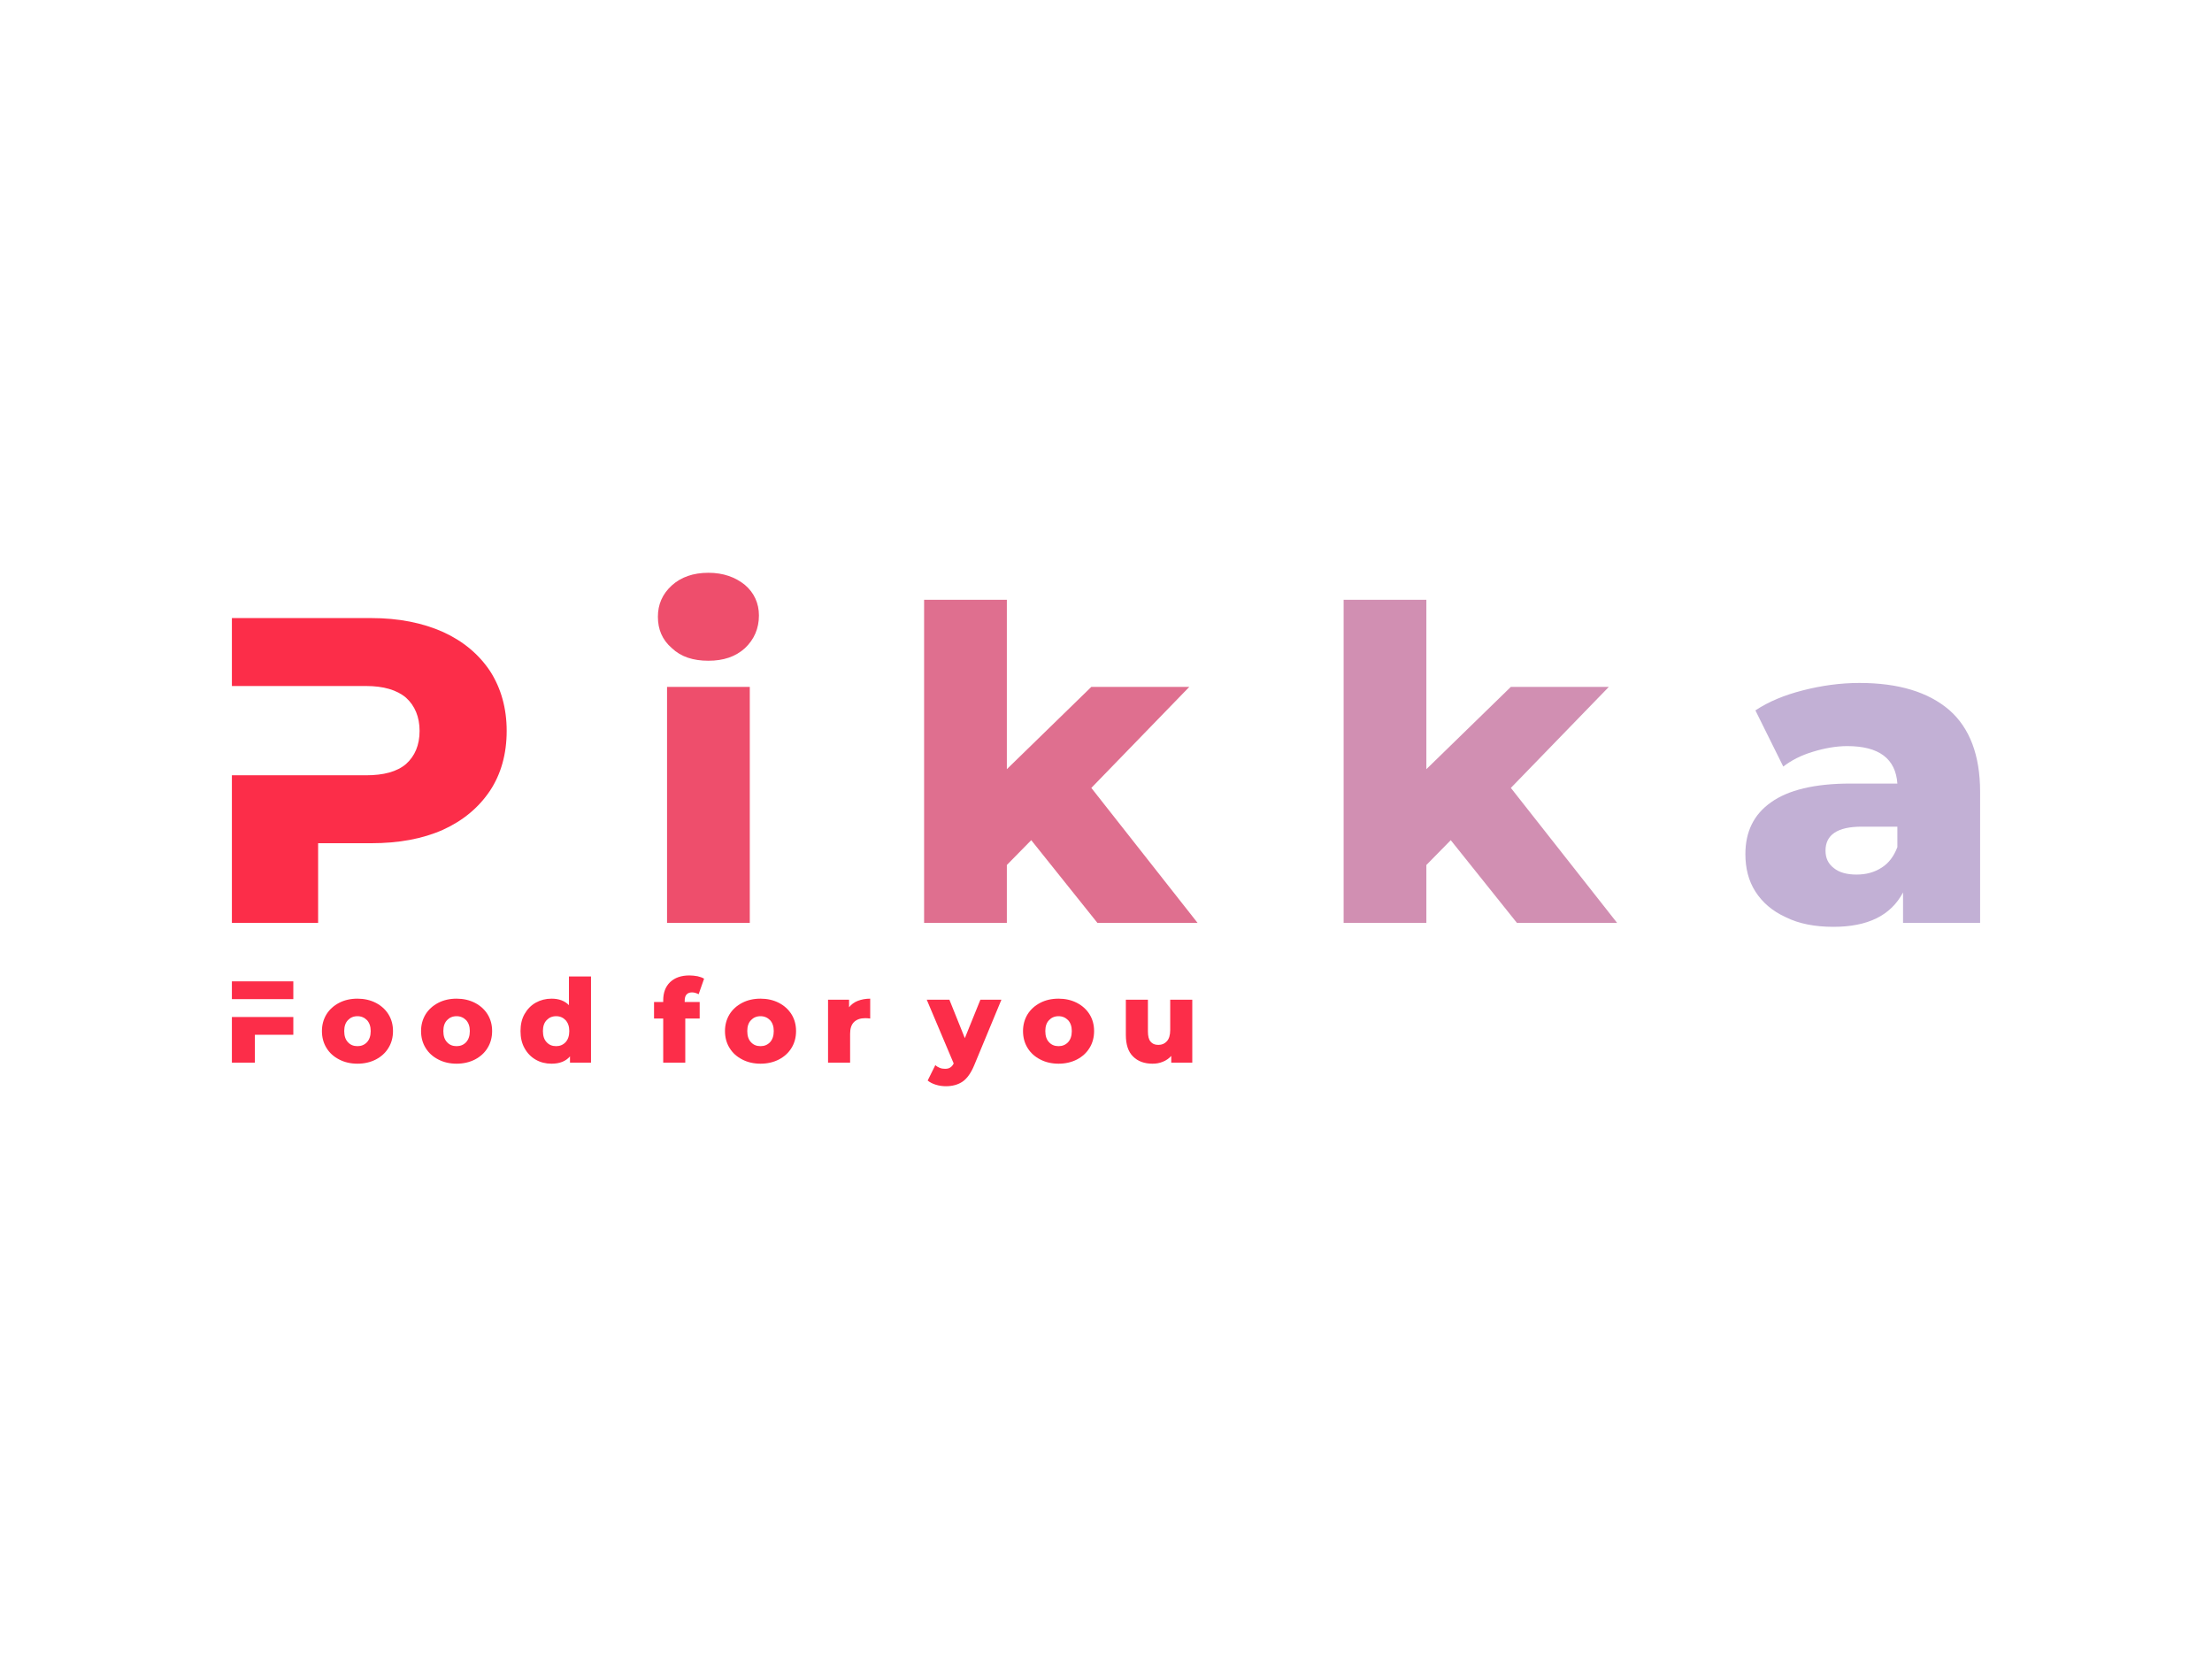
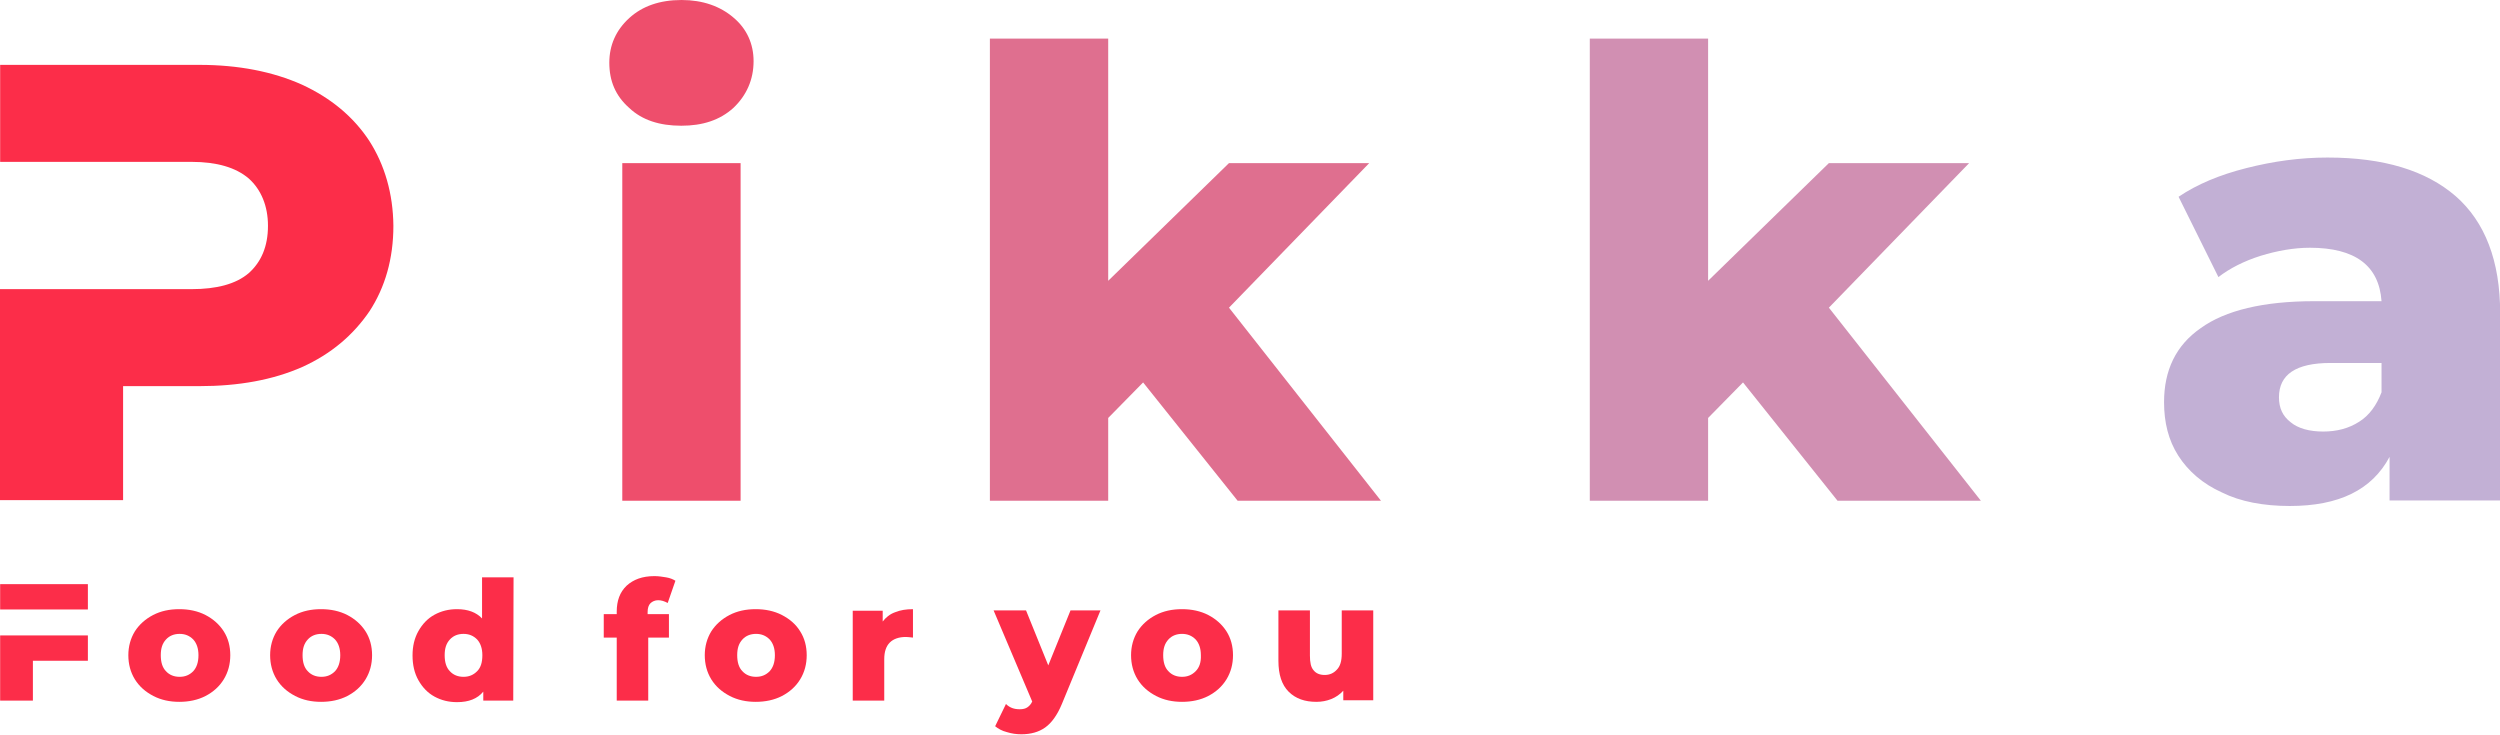
- <svg xmlns="http://www.w3.org/2000/svg" xmlns:xlink="http://www.w3.org/1999/xlink" id="svg185989" viewBox="0 0 1024 768" height="768px" width="1024px" version="1.1">
-   <defs id="defs185993" />
-   <linearGradient spreadMethod="pad" y2="30%" x2="-10%" y1="120%" x1="30%" id="3d_gradient2-logo-15c44ee7-7d28-4c4f-90ca-a60c7f424da3">
-     <stop id="stop185970" stop-opacity="1" stop-color="#ffffff" offset="0%" />
-     <stop id="stop185972" stop-opacity="1" stop-color="#000000" offset="100%" />
-   </linearGradient>
-   <linearGradient gradientTransform="rotate(-30)" spreadMethod="pad" y2="30%" x2="-10%" y1="120%" x1="30%" id="3d_gradient3-logo-15c44ee7-7d28-4c4f-90ca-a60c7f424da3">
-     <stop id="stop185975" stop-opacity="1" stop-color="#ffffff" offset="0%" />
-     <stop id="stop185977" stop-opacity="1" stop-color="#cccccc" offset="50%" />
-     <stop id="stop185979" stop-opacity="1" stop-color="#000000" offset="100%" />
-   </linearGradient>
+ <svg xmlns="http://www.w3.org/2000/svg" version="1.1" id="svg185989" x="0px" y="0px" viewBox="0 0 809.3 237.7" style="enable-background:new 0 0 809.3 237.7;" xml:space="preserve">
+   <style type="text/css">
+ 	.st0{fill:#FC2D49;}
+ 	.st1{fill:#EE4E6C;}
+ 	.st2{fill:#DF6F8F;}
+ 	.st3{fill:#D18FB2;}
+ 	.st4{fill:#C2B0D5;}
+ </style>
  <g id="logo-group">
-     <image xlink:href="" id="container" style="display: none;" x="272" y="144" width="480" height="480" transform="translate(0 0)" />
    <g id="logo-center" transform="translate(57.34768 0)">
-       <image xlink:href="" id="icon_container" style="display: none;" x="0" y="0" />
-       <g id="slogan" style="font-style:normal;font-weight:800;font-size:32px;line-height:1;font-family:'Montserrat ExtraBold Alt1';font-variant-ligatures:none;text-align:center;text-anchor:middle" transform="translate(0 0)">
-         <path id="path185997" style="font-style:normal;font-weight:800;font-size:32px;line-height:1;font-family:'Montserrat ExtraBold Alt1';font-variant-ligatures:none;text-align:center;text-anchor:middle" d="m 406.834,0 h 6.336 v -7.68 h 10.592 v -4.896 h -16.928 z m 0,-22.4 v 4.896 h 16.928 V -22.4 Z" stroke-width="0" stroke-linejoin="miter" stroke-miterlimit="2" fill="#fc2d49" stroke="#fc2d49" transform="translate(0 417.8986) translate(50 36.4) scale(1.68) translate(-406.8338 22.4)" />
-         <path id="path185999" style="font-style:normal;font-weight:800;font-size:32px;line-height:1;font-family:'Montserrat ExtraBold Alt1';font-variant-ligatures:none;text-align:center;text-anchor:middle" d="m 430.413,-0.864 c 1.472,0.768 3.168,1.152 5.024,1.152 1.856,0 3.552,-0.384 5.056,-1.152 1.472,-0.768 2.656,-1.824 3.488,-3.2 0.832,-1.344 1.248,-2.912 1.248,-4.64 0,-1.728 -0.416,-3.264 -1.248,-4.608 -0.832,-1.344 -2.016,-2.4 -3.488,-3.168 -1.504,-0.768 -3.2,-1.152 -5.056,-1.152 -1.888,0 -3.584,0.384 -5.056,1.152 -1.472,0.768 -2.656,1.824 -3.488,3.168 -0.832,1.376 -1.248,2.912 -1.248,4.608 0,1.728 0.416,3.296 1.248,4.64 0.832,1.376 2.016,2.432 3.52,3.2 z m 7.648,-4.768 c -0.704,0.736 -1.568,1.088 -2.624,1.088 -1.088,0 -1.952,-0.352 -2.624,-1.088 -0.704,-0.736 -1.024,-1.76 -1.024,-3.072 0,-1.28 0.32,-2.272 1.024,-3.008 0.672,-0.704 1.536,-1.088 2.624,-1.088 1.056,0 1.92,0.384 2.624,1.088 0.672,0.736 1.024,1.728 1.024,3.008 0,1.312 -0.352,2.336 -1.024,3.072 z" stroke-width="0" stroke-linejoin="miter" stroke-miterlimit="2" fill="#fc2d49" stroke="#fc2d49" transform="translate(0 417.8986) translate(91.68332 44.41024) scale(1.68) translate(-425.6452 17.632)" />
-         <path id="path186001" style="font-style:normal;font-weight:800;font-size:32px;line-height:1;font-family:'Montserrat ExtraBold Alt1';font-variant-ligatures:none;text-align:center;text-anchor:middle" d="m 451.726,-0.864 c 1.472,0.768 3.168,1.152 5.024,1.152 1.856,0 3.552,-0.384 5.056,-1.152 1.472,-0.768 2.656,-1.824 3.488,-3.2 0.832,-1.344 1.248,-2.912 1.248,-4.64 0,-1.728 -0.416,-3.264 -1.248,-4.608 -0.832,-1.344 -2.016,-2.4 -3.488,-3.168 -1.504,-0.768 -3.2,-1.152 -5.056,-1.152 -1.888,0 -3.584,0.384 -5.056,1.152 -1.472,0.768 -2.656,1.824 -3.488,3.168 -0.832,1.376 -1.248,2.912 -1.248,4.608 0,1.728 0.416,3.296 1.248,4.64 0.832,1.376 2.016,2.432 3.52,3.2 z m 7.648,-4.768 c -0.704,0.736 -1.568,1.088 -2.624,1.088 -1.088,0 -1.952,-0.352 -2.624,-1.088 -0.704,-0.736 -1.024,-1.76 -1.024,-3.072 0,-1.28 0.32,-2.272 1.024,-3.008 0.672,-0.704 1.536,-1.088 2.624,-1.088 1.056,0 1.92,0.384 2.624,1.088 0.672,0.736 1.024,1.728 1.024,3.008 0,1.312 -0.352,2.336 -1.024,3.072 z" stroke-width="0" stroke-linejoin="miter" stroke-miterlimit="2" fill="#fc2d49" stroke="#fc2d49" transform="translate(0 417.8986) translate(137.5683 44.41024) scale(1.68) translate(-446.9577 17.632)" />
-         <path id="path186003" style="font-style:normal;font-weight:800;font-size:32px;line-height:1;font-family:'Montserrat ExtraBold Alt1';font-variant-ligatures:none;text-align:center;text-anchor:middle" d="m 487.79,-23.744 h -6.08 v 7.904 c -1.152,-1.184 -2.752,-1.792 -4.8,-1.792 -1.6,0 -3.04,0.384 -4.32,1.088 -1.312,0.736 -2.336,1.792 -3.104,3.136 -0.768,1.344 -1.12,2.912 -1.12,4.704 0,1.792 0.352,3.392 1.12,4.736 0.768,1.376 1.792,2.432 3.104,3.168 1.28,0.736 2.72,1.088 4.32,1.088 2.24,0 3.936,-0.672 5.088,-2.016 V 0 h 5.792 z m -7.008,18.112 c -0.704,0.736 -1.568,1.088 -2.592,1.088 -1.088,0 -1.952,-0.352 -2.624,-1.088 -0.704,-0.736 -1.024,-1.76 -1.024,-3.072 0,-1.28 0.32,-2.272 1.024,-3.008 0.672,-0.704 1.536,-1.088 2.624,-1.088 1.056,0 1.92,0.384 2.592,1.088 0.672,0.736 1.024,1.728 1.024,3.008 0,1.312 -0.352,2.336 -1.024,3.072 z" stroke-width="0" stroke-linejoin="miter" stroke-miterlimit="2" fill="#fc2d49" stroke="#fc2d49" transform="translate(0 417.8986) translate(183.6146 34.14208) scale(1.68) translate(-468.3662 23.744)" />
-         <path id="path186005" style="font-style:normal;font-weight:800;font-size:32px;line-height:1;font-family:'Montserrat ExtraBold Alt1';font-variant-ligatures:none;text-align:center;text-anchor:middle" d="m 507.607,-16.704 v -0.384 c 0,-0.736 0.16,-1.312 0.512,-1.696 0.352,-0.384 0.864,-0.576 1.504,-0.576 0.608,0 1.216,0.192 1.824,0.512 l 1.504,-4.288 c -0.48,-0.288 -1.088,-0.512 -1.792,-0.672 -0.736,-0.128 -1.472,-0.224 -2.24,-0.224 -2.304,0 -4.064,0.64 -5.344,1.856 -1.28,1.248 -1.888,2.912 -1.888,5.024 v 0.448 h -2.528 v 4.544 h 2.528 V 0 h 6.08 v -12.16 h 3.968 v -4.544 z" stroke-width="0" stroke-linejoin="miter" stroke-miterlimit="2" fill="#fc2d49" stroke="#fc2d49" transform="translate(0 417.8986) translate(245.4268 33.65824) scale(1.68) translate(-499.1592 24.032)" />
-         <path id="path186007" style="font-style:normal;font-weight:800;font-size:32px;line-height:1;font-family:'Montserrat ExtraBold Alt1';font-variant-ligatures:none;text-align:center;text-anchor:middle" d="m 517.476,-0.864 c 1.472,0.768 3.168,1.152 5.024,1.152 1.856,0 3.552,-0.384 5.056,-1.152 1.472,-0.768 2.656,-1.824 3.488,-3.2 0.832,-1.344 1.248,-2.912 1.248,-4.64 0,-1.728 -0.416,-3.264 -1.248,-4.608 -0.832,-1.344 -2.016,-2.4 -3.488,-3.168 -1.504,-0.768 -3.2,-1.152 -5.056,-1.152 -1.888,0 -3.584,0.384 -5.056,1.152 -1.472,0.768 -2.656,1.824 -3.488,3.168 -0.832,1.376 -1.248,2.912 -1.248,4.608 0,1.728 0.416,3.296 1.248,4.64 0.832,1.376 2.016,2.432 3.52,3.2 z m 7.648,-4.768 c -0.704,0.736 -1.568,1.088 -2.624,1.088 -1.088,0 -1.952,-0.352 -2.624,-1.088 -0.704,-0.736 -1.024,-1.76 -1.024,-3.072 0,-1.28 0.32,-2.272 1.024,-3.008 0.672,-0.704 1.536,-1.088 2.624,-1.088 1.056,0 1.92,0.384 2.624,1.088 0.672,0.736 1.024,1.728 1.024,3.008 0,1.312 -0.352,2.336 -1.024,3.072 z" stroke-width="0" stroke-linejoin="miter" stroke-miterlimit="2" fill="#fc2d49" stroke="#fc2d49" transform="translate(0 417.8986) translate(278.2683 44.41024) scale(1.68) translate(-512.7078 17.632)" />
-         <path id="path186009" style="font-style:normal;font-weight:800;font-size:32px;line-height:1;font-family:'Montserrat ExtraBold Alt1';font-variant-ligatures:none;text-align:center;text-anchor:middle" d="m 543.3,-17.024 c -0.992,0.384 -1.792,0.992 -2.4,1.76 v -2.08 h -5.792 V 0 h 6.08 v -7.968 c 0,-1.44 0.352,-2.528 1.088,-3.232 0.736,-0.704 1.76,-1.056 3.072,-1.056 0.352,0 0.8,0.032 1.376,0.096 v -5.472 c -1.28,0 -2.432,0.224 -3.424,0.608 z" stroke-width="0" stroke-linejoin="miter" stroke-miterlimit="2" fill="#fc2d49" stroke="#fc2d49" transform="translate(0 417.8986) translate(325.9812 44.41024) scale(1.68) translate(-535.1082 17.632)" />
-         <path id="path186011" style="font-style:normal;font-weight:800;font-size:32px;line-height:1;font-family:'Montserrat ExtraBold Alt1';font-variant-ligatures:none;text-align:center;text-anchor:middle" d="m 576.88,-17.344 h -5.792 l -4.288,10.592 -4.256,-10.592 h -6.24 l 7.424,17.568 c -0.256,0.512 -0.576,0.896 -0.96,1.12 -0.384,0.256 -0.832,0.352 -1.408,0.352 -0.512,0 -0.992,-0.064 -1.472,-0.256 -0.48,-0.192 -0.896,-0.448 -1.216,-0.768 l -2.112,4.256 c 0.576,0.48 1.312,0.864 2.24,1.152 0.928,0.288 1.856,0.416 2.784,0.416 1.792,0 3.328,-0.416 4.608,-1.28 1.248,-0.864 2.304,-2.368 3.2,-4.512 z" stroke-width="0" stroke-linejoin="miter" stroke-miterlimit="2" fill="#fc2d49" stroke="#fc2d49" transform="translate(0 417.8986) translate(371.6704 44.89408) scale(1.68) translate(-556.3043 17.344)" />
-         <path id="path186013" style="font-style:normal;font-weight:800;font-size:32px;line-height:1;font-family:'Montserrat ExtraBold Alt1';font-variant-ligatures:none;text-align:center;text-anchor:middle" d="m 581.601,-0.864 c 1.472,0.768 3.168,1.152 5.024,1.152 1.856,0 3.552,-0.384 5.056,-1.152 1.472,-0.768 2.656,-1.824 3.488,-3.2 0.832,-1.344 1.248,-2.912 1.248,-4.64 0,-1.728 -0.416,-3.264 -1.248,-4.608 -0.832,-1.344 -2.016,-2.4 -3.488,-3.168 -1.504,-0.768 -3.2,-1.152 -5.056,-1.152 -1.888,0 -3.584,0.384 -5.056,1.152 -1.472,0.768 -2.656,1.824 -3.488,3.168 -0.832,1.376 -1.248,2.912 -1.248,4.608 0,1.728 0.416,3.296 1.248,4.64 0.832,1.376 2.016,2.432 3.52,3.2 z m 7.648,-4.768 c -0.704,0.736 -1.568,1.088 -2.624,1.088 -1.088,0 -1.952,-0.352 -2.624,-1.088 -0.704,-0.736 -1.024,-1.76 -1.024,-3.072 0,-1.28 0.32,-2.272 1.024,-3.008 0.672,-0.704 1.536,-1.088 2.624,-1.088 1.056,0 1.92,0.384 2.624,1.088 0.672,0.736 1.024,1.728 1.024,3.008 0,1.312 -0.352,2.336 -1.024,3.072 z" stroke-width="0" stroke-linejoin="miter" stroke-miterlimit="2" fill="#fc2d49" stroke="#fc2d49" transform="translate(0 417.8986) translate(416.2383 44.41024) scale(1.68) translate(-576.8328 17.632)" />
-         <path id="path186015" style="font-style:normal;font-weight:800;font-size:32px;line-height:1;font-family:'Montserrat ExtraBold Alt1';font-variant-ligatures:none;text-align:center;text-anchor:middle" d="m 617.473,-17.344 h -6.08 v 8.352 c 0,1.408 -0.32,2.432 -0.928,3.104 -0.608,0.672 -1.376,0.992 -2.336,0.992 -0.96,0 -1.664,-0.288 -2.144,-0.896 -0.512,-0.576 -0.736,-1.536 -0.736,-2.848 v -8.704 h -6.08 v 9.696 c 0,2.656 0.64,4.64 1.984,5.952 1.344,1.344 3.136,1.984 5.376,1.984 0.992,0 1.952,-0.16 2.848,-0.544 0.896,-0.352 1.664,-0.896 2.304,-1.6 V 0 h 5.792 z" stroke-width="0" stroke-linejoin="miter" stroke-miterlimit="2" fill="#fc2d49" stroke="#fc2d49" transform="translate(0 417.8986) translate(463.8436 44.89408) scale(1.68) translate(-599.1693 17.344)" />
+       <g>
+ 		</g>
+       <g id="slogan" transform="translate(0 0)">
+         <path id="path185997" class="st0" d="M-57.3,226.8h10.6v-12.9h17.8v-8.2h-28.4V226.8z M-57.3,189.1v8.2h28.4v-8.2H-57.3z" />
+         <path id="path185999" class="st0" d="M-7.7,225.3c2.5,1.3,5.3,1.9,8.4,1.9s6-0.6,8.5-1.9c2.5-1.3,4.5-3.1,5.9-5.4     c1.4-2.3,2.1-4.9,2.1-7.8c0-2.9-0.7-5.5-2.1-7.7s-3.4-4-5.9-5.3c-2.5-1.3-5.4-1.9-8.5-1.9c-3.2,0-6,0.6-8.5,1.9     c-2.5,1.3-4.5,3.1-5.9,5.3c-1.4,2.3-2.1,4.9-2.1,7.7c0,2.9,0.7,5.5,2.1,7.8C-12.2,222.3-10.2,224-7.7,225.3L-7.7,225.3z      M5.2,217.3c-1.2,1.2-2.6,1.8-4.4,1.8c-1.8,0-3.3-0.6-4.4-1.8c-1.2-1.2-1.7-3-1.7-5.2c0-2.2,0.5-3.8,1.7-5.1     c1.1-1.2,2.6-1.8,4.4-1.8c1.8,0,3.2,0.6,4.4,1.8c1.1,1.2,1.7,2.9,1.7,5.1C6.9,214.4,6.3,216.1,5.2,217.3z" />
+         <path id="path186001" class="st0" d="M38.2,225.3c2.5,1.3,5.3,1.9,8.4,1.9c3.1,0,6-0.6,8.5-1.9c2.5-1.3,4.5-3.1,5.9-5.4     c1.4-2.3,2.1-4.9,2.1-7.8c0-2.9-0.7-5.5-2.1-7.7s-3.4-4-5.9-5.3c-2.5-1.3-5.4-1.9-8.5-1.9c-3.2,0-6,0.6-8.5,1.9     c-2.5,1.3-4.5,3.1-5.9,5.3c-1.4,2.3-2.1,4.9-2.1,7.7c0,2.9,0.7,5.5,2.1,7.8C33.7,222.3,35.7,224,38.2,225.3L38.2,225.3z      M51.1,217.3c-1.2,1.2-2.6,1.8-4.4,1.8c-1.8,0-3.3-0.6-4.4-1.8c-1.2-1.2-1.7-3-1.7-5.2c0-2.2,0.5-3.8,1.7-5.1     c1.1-1.2,2.6-1.8,4.4-1.8c1.8,0,3.2,0.6,4.4,1.8c1.1,1.2,1.7,2.9,1.7,5.1C52.8,214.4,52.2,216.1,51.1,217.3z" />
+         <path id="path186003" class="st0" d="M108.9,186.9H98.7v13.3c-1.9-2-4.6-3-8.1-3c-2.7,0-5.1,0.6-7.3,1.8c-2.2,1.2-3.9,3-5.2,5.3     c-1.3,2.3-1.9,4.9-1.9,7.9c0,3,0.6,5.7,1.9,8c1.3,2.3,3,4.1,5.2,5.3c2.2,1.2,4.6,1.8,7.3,1.8c3.8,0,6.6-1.1,8.5-3.4v2.9h9.7     L108.9,186.9z M97.1,217.3c-1.2,1.2-2.6,1.8-4.4,1.8c-1.8,0-3.3-0.6-4.4-1.8c-1.2-1.2-1.7-3-1.7-5.2c0-2.2,0.5-3.8,1.7-5.1     c1.1-1.2,2.6-1.8,4.4-1.8c1.8,0,3.2,0.6,4.4,1.8c1.1,1.2,1.7,2.9,1.7,5.1C98.8,214.4,98.3,216.1,97.1,217.3z" />
+         <path id="path186005" class="st0" d="M152.3,198.7v-0.6c0-1.2,0.3-2.2,0.9-2.8c0.6-0.6,1.5-1,2.5-1c1,0,2,0.3,3.1,0.9l2.5-7.2     c-0.8-0.5-1.8-0.9-3-1.1c-1.2-0.2-2.5-0.4-3.8-0.4c-3.9,0-6.8,1.1-9,3.1c-2.2,2.1-3.2,4.9-3.2,8.4v0.8h-4.2v7.6h4.2v20.4h10.2     v-20.4h6.7v-7.6H152.3z" />
+         <path id="path186007" class="st0" d="M178.9,225.3c2.5,1.3,5.3,1.9,8.4,1.9c3.1,0,6-0.6,8.5-1.9c2.5-1.3,4.5-3.1,5.9-5.4     c1.4-2.3,2.1-4.9,2.1-7.8c0-2.9-0.7-5.5-2.1-7.7c-1.4-2.3-3.4-4-5.9-5.3c-2.5-1.3-5.4-1.9-8.5-1.9c-3.2,0-6,0.6-8.5,1.9     c-2.5,1.3-4.5,3.1-5.9,5.3c-1.4,2.3-2.1,4.9-2.1,7.7c0,2.9,0.7,5.5,2.1,7.8C174.4,222.3,176.4,224,178.9,225.3z M191.8,217.3     c-1.2,1.2-2.6,1.8-4.4,1.8c-1.8,0-3.3-0.6-4.4-1.8c-1.2-1.2-1.7-3-1.7-5.2c0-2.2,0.5-3.8,1.7-5.1c1.1-1.2,2.6-1.8,4.4-1.8     c1.8,0,3.2,0.6,4.4,1.8c1.1,1.2,1.7,2.9,1.7,5.1C193.5,214.4,192.9,216.1,191.8,217.3z" />
+         <path id="path186009" class="st0" d="M232.4,198.2c-1.7,0.6-3,1.7-4,3v-3.5h-9.7v29.1h10.2v-13.4c0-2.4,0.6-4.2,1.8-5.4     c1.2-1.2,3-1.8,5.2-1.8c0.6,0,1.3,0.1,2.3,0.2v-9.2C236,197.2,234.1,197.5,232.4,198.2z" />
+         <path id="path186011" class="st0" d="M298.9,197.6h-9.7l-7.2,17.8l-7.2-17.8h-10.5l12.5,29.5c-0.4,0.9-1,1.5-1.6,1.9     c-0.6,0.4-1.4,0.6-2.4,0.6c-0.9,0-1.7-0.1-2.5-0.4s-1.5-0.8-2-1.3l-3.5,7.2c1,0.8,2.2,1.5,3.8,1.9c1.6,0.5,3.1,0.7,4.7,0.7     c3,0,5.6-0.7,7.7-2.2c2.1-1.5,3.9-4,5.4-7.6L298.9,197.6z" />
+         <path id="path186013" class="st0" d="M316.9,225.3c2.5,1.3,5.3,1.9,8.4,1.9c3.1,0,6-0.6,8.5-1.9c2.5-1.3,4.5-3.1,5.9-5.4     c1.4-2.3,2.1-4.9,2.1-7.8c0-2.9-0.7-5.5-2.1-7.7s-3.4-4-5.9-5.3c-2.5-1.3-5.4-1.9-8.5-1.9c-3.2,0-6,0.6-8.5,1.9     c-2.5,1.3-4.5,3.1-5.9,5.3c-1.4,2.3-2.1,4.9-2.1,7.7c0,2.9,0.7,5.5,2.1,7.8C312.4,222.3,314.4,224,316.9,225.3z M329.7,217.3     c-1.2,1.2-2.6,1.8-4.4,1.8c-1.8,0-3.3-0.6-4.4-1.8c-1.2-1.2-1.7-3-1.7-5.2c0-2.2,0.5-3.8,1.7-5.1c1.1-1.2,2.6-1.8,4.4-1.8     c1.8,0,3.2,0.6,4.4,1.8c1.1,1.2,1.7,2.9,1.7,5.1C331.5,214.4,330.9,216.1,329.7,217.3z" />
+         <path id="path186015" class="st0" d="M387.2,197.6H377v14c0,2.4-0.5,4.1-1.6,5.2c-1,1.1-2.3,1.7-3.9,1.7c-1.6,0-2.8-0.5-3.6-1.5     c-0.9-1-1.2-2.6-1.2-4.8v-14.6h-10.2v16.3c0,4.5,1.1,7.8,3.3,10c2.3,2.3,5.3,3.3,9,3.3c1.7,0,3.3-0.3,4.8-0.9     c1.5-0.6,2.8-1.5,3.9-2.7v3.1h9.7V197.6z" />
      </g>
-       <g id="title" style="font-style:normal;font-weight:800;font-size:72px;line-height:1;font-family:'Montserrat ExtraBold Alt1';font-variant-ligatures:none;text-align:center;text-anchor:middle" transform="translate(0 0)">
-         <path id="path186018" style="font-style:normal;font-weight:800;font-size:72px;line-height:1;font-family:'Montserrat ExtraBold Alt1';font-variant-ligatures:none;text-align:center;text-anchor:middle" d="m 450.541,-41.616 c -1.872,-2.808 -4.464,-4.968 -7.776,-6.48 -3.384,-1.512 -7.344,-2.304 -11.88,-2.304 h -23.04 v 11.232 h 22.176 c 2.88,0 5.112,0.648 6.624,1.944 1.44,1.296 2.232,3.168 2.232,5.472 0,2.376 -0.792,4.176 -2.232,5.472 -1.512,1.296 -3.744,1.872 -6.624,1.872 h -22.176 V 0 h 14.256 v -13.176 h 8.784 c 4.536,0 8.496,-0.72 11.88,-2.232 3.312,-1.512 5.904,-3.672 7.776,-6.48 1.8,-2.736 2.736,-6.048 2.736,-9.864 0,-3.744 -0.936,-7.056 -2.736,-9.864 z" stroke-width="0" stroke-linejoin="miter" stroke-miterlimit="2" fill="#fc2d49" stroke="#fc2d49" transform="translate(0 319.3545) translate(50 -33.232) scale(2.8) translate(-407.8447 50.4)" />
-         <path id="path186020" style="font-style:normal;font-weight:800;font-size:72px;line-height:1;font-family:'Montserrat ExtraBold Alt1';font-variant-ligatures:none;text-align:center;text-anchor:middle" d="M 459.79,-39.024 V 0 h 13.68 v -39.024 z m 0.792,-6.408 c 1.512,1.44 3.528,2.088 6.048,2.088 2.448,0 4.464,-0.648 6.048,-2.088 1.512,-1.44 2.304,-3.24 2.304,-5.4 0,-2.016 -0.792,-3.744 -2.304,-5.04 -1.584,-1.296 -3.6,-2.016 -6.048,-2.016 -2.52,0 -4.536,0.72 -6.048,2.088 -1.584,1.44 -2.304,3.168 -2.304,5.184 0,2.088 0.72,3.816 2.304,5.184 z" stroke-width="0" stroke-linejoin="miter" stroke-miterlimit="2" fill="#ee4e6c" stroke="#ee4e6c" transform="translate(0 319.3545) translate(247.2145 -54.1984) scale(2.8) translate(-458.2784 57.888)" />
-         <path id="path186022" style="font-style:normal;font-weight:800;font-size:72px;line-height:1;font-family:'Montserrat ExtraBold Alt1';font-variant-ligatures:none;text-align:center;text-anchor:middle" d="M 500.002,-13.68 510.946,0 h 16.56 l -17.568,-22.32 16.2,-16.704 h -16.2 l -13.968,13.608 v -28.008 h -13.68 V 0 h 13.68 v -9.576 z" stroke-width="0" stroke-linejoin="miter" stroke-miterlimit="2" fill="#df6f8f" stroke="#df6f8f" transform="translate(0 319.3545) translate(370.4481 -41.6992) scale(2.8) translate(-482.2904 53.424)" />
-         <path id="path186024" style="font-style:normal;font-weight:800;font-size:72px;line-height:1;font-family:'Montserrat ExtraBold Alt1';font-variant-ligatures:none;text-align:center;text-anchor:middle" d="M 549.362,-13.68 560.306,0 h 16.56 l -17.568,-22.32 16.2,-16.704 h -16.2 l -13.968,13.608 v -28.008 h -13.68 V 0 h 13.68 v -9.576 z" stroke-width="0" stroke-linejoin="miter" stroke-miterlimit="2" fill="#d18fb2" stroke="#d18fb2" transform="translate(0 319.3545) translate(564.6543 -41.6992) scale(2.8) translate(-531.6498 53.424)" />
-         <path id="path186026" style="font-style:normal;font-weight:800;font-size:72px;line-height:1;font-family:'Montserrat ExtraBold Alt1';font-variant-ligatures:none;text-align:center;text-anchor:middle" d="m 611.77,-35.208 c -3.456,-2.952 -8.352,-4.464 -14.832,-4.464 -3.168,0 -6.264,0.432 -9.36,1.224 -3.096,0.792 -5.688,1.872 -7.848,3.312 l 4.608,9.288 c 1.296,-1.008 2.952,-1.872 4.896,-2.448 1.872,-0.576 3.816,-0.936 5.688,-0.936 5.256,0 7.992,2.088 8.28,6.192 h -7.776 c -5.904,0 -10.296,1.08 -13.104,3.096 -2.88,2.016 -4.248,4.896 -4.248,8.568 0,2.304 0.504,4.392 1.656,6.192 1.152,1.8 2.808,3.24 5.04,4.248 2.16,1.08 4.824,1.584 7.848,1.584 5.688,0 9.504,-1.872 11.52,-5.688 V 0 h 12.744 v -21.672 c 0,-6.048 -1.728,-10.584 -5.112,-13.536 z m -11.16,26.064 c -1.224,0.792 -2.592,1.152 -4.176,1.152 -1.584,0 -2.88,-0.36 -3.744,-1.08 -0.936,-0.72 -1.368,-1.656 -1.368,-2.88 0,-2.592 1.944,-3.96 5.976,-3.96 h 5.904 v 3.384 c -0.576,1.512 -1.44,2.664 -2.592,3.384 z" stroke-width="0" stroke-linejoin="miter" stroke-miterlimit="2" fill="#c2b0d5" stroke="#c2b0d5" transform="translate(0 319.3545) translate(750.6422 -3.1936) scale(2.8) translate(-578.0741 39.672)" />
+       <g id="title" transform="translate(0 0)">
+         <path id="path186018" class="st0" d="M62.2,45.6C57,37.7,49.7,31.7,40.4,27.4C31,23.2,19.9,21,7.2,21h-64.5v31.4H4.7     c8.1,0,14.3,1.8,18.5,5.4c4,3.6,6.2,8.9,6.2,15.3c0,6.7-2.2,11.7-6.2,15.3c-4.2,3.6-10.5,5.2-18.5,5.2h-62.1v68.3h39.9v-36.9H7.2     c12.7,0,23.8-2,33.3-6.2c9.3-4.2,16.5-10.3,21.8-18.1c5-7.7,7.7-16.9,7.7-27.6C69.9,62.7,67.2,53.4,62.2,45.6z" />
+         <path id="path186020" class="st1" d="M144.1,52.8v109.3h38.3V52.8H144.1z M146.3,34.9c4.2,4,9.9,5.8,16.9,5.8     c6.9,0,12.5-1.8,16.9-5.8c4.2-4,6.5-9.1,6.5-15.1c0-5.6-2.2-10.5-6.5-14.1C175.8,2,170.1,0,163.3,0c-7.1,0-12.7,2-16.9,5.8     c-4.4,4-6.5,8.9-6.5,14.5C139.9,26.2,141.9,31,146.3,34.9z" />
+         <path id="path186022" class="st2" d="M312.7,123.8l30.6,38.3h46.4l-49.2-62.5l45.4-46.8h-45.4l-39.1,38.1V12.5h-38.3v149.6h38.3     v-26.8L312.7,123.8z" />
+         <path id="path186024" class="st3" d="M506.9,123.8l30.6,38.3h46.4l-49.2-62.5l45.4-46.8h-45.4l-39.1,38.1V12.5h-38.3v149.6h38.3     v-26.8L506.9,123.8z" />
+         <path id="path186026" class="st4" d="M737.6,63.5C728,55.2,714.3,51,696.1,51c-8.9,0-17.5,1.2-26.2,3.4s-15.9,5.2-22,9.3l12.9,26     c3.6-2.8,8.3-5.2,13.7-6.9c5.2-1.6,10.7-2.6,15.9-2.6c14.7,0,22.4,5.8,23.2,17.3h-21.8c-16.5,0-28.8,3-36.7,8.7     c-8.1,5.6-11.9,13.7-11.9,24c0,6.5,1.4,12.3,4.6,17.3c3.2,5,7.9,9.1,14.1,11.9c6,3,13.5,4.4,22,4.4c15.9,0,26.6-5.2,32.3-15.9     v14.1H752v-60.7C752,84.5,747.1,71.8,737.6,63.5L737.6,63.5z M706.4,136.5c-3.4,2.2-7.3,3.2-11.7,3.2c-4.4,0-8.1-1-10.5-3     c-2.6-2-3.8-4.6-3.8-8.1c0-7.3,5.4-11.1,16.7-11.1h16.5v9.5C712,131.2,709.6,134.5,706.4,136.5z" />
      </g>
-       <image xlink:href="" id="icon" style="display: none;" x="0" y="0" />
+       <g>
+ 		</g>
    </g>
  </g>
</svg>
